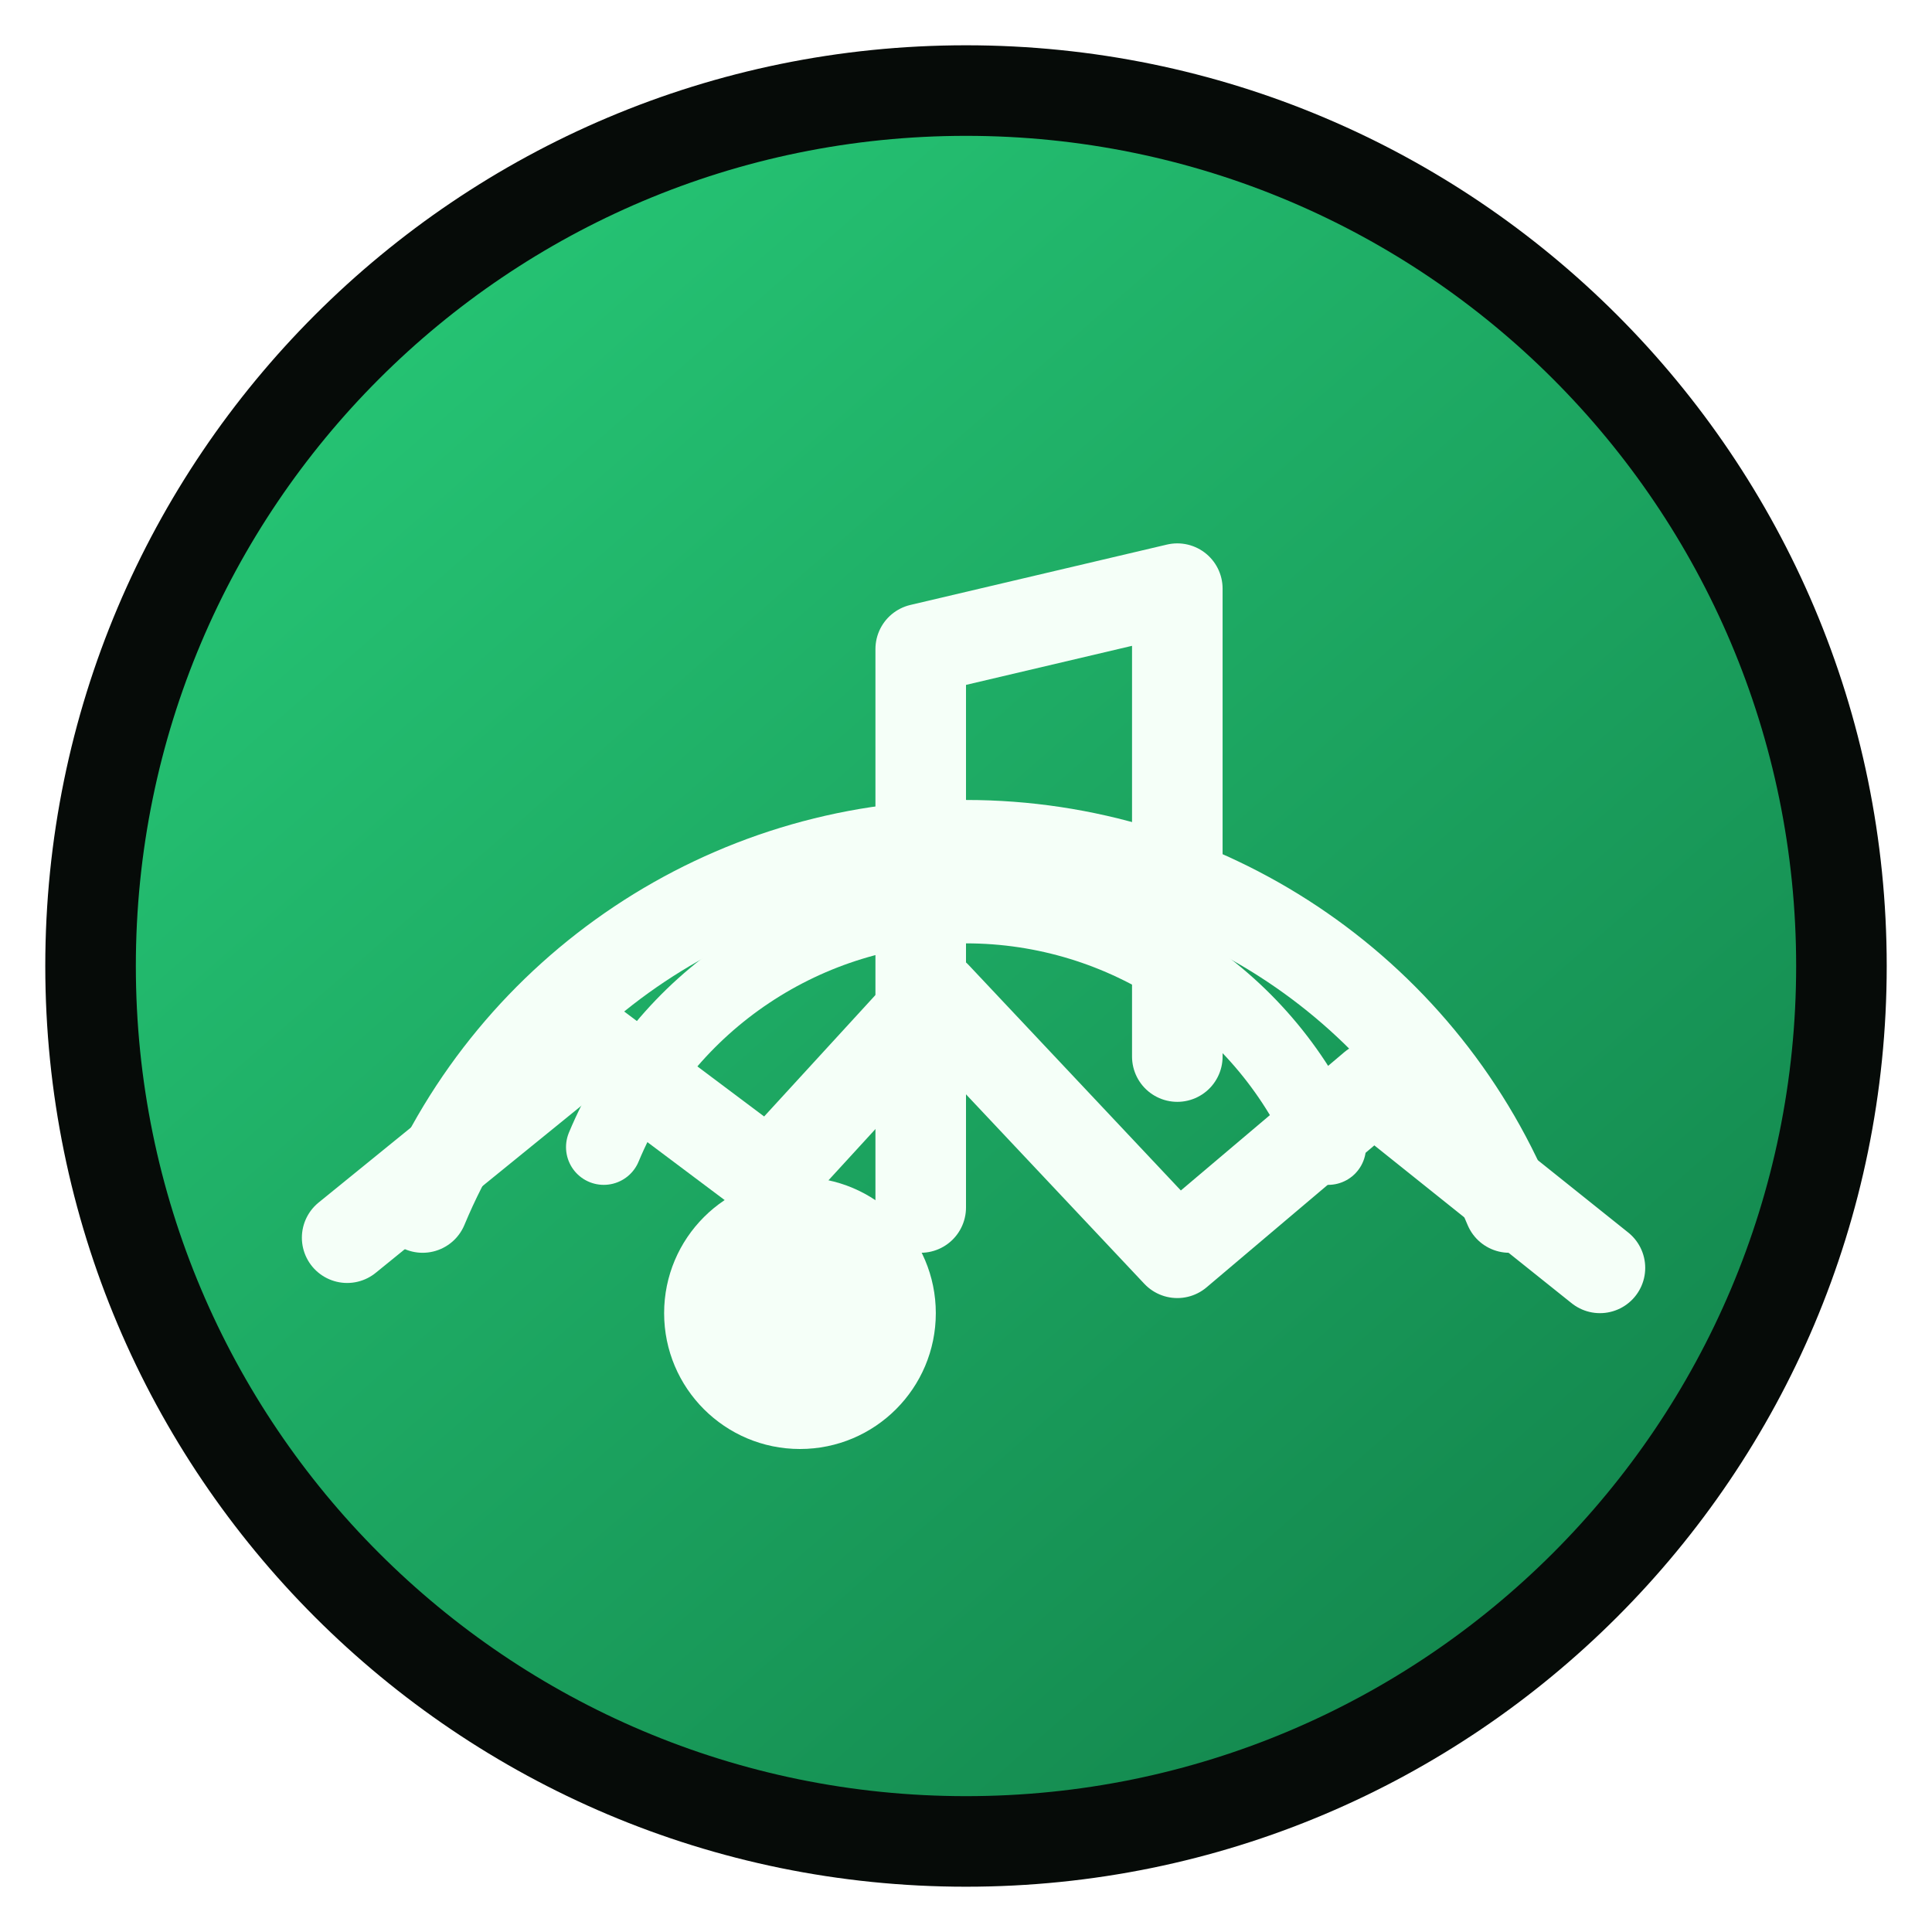
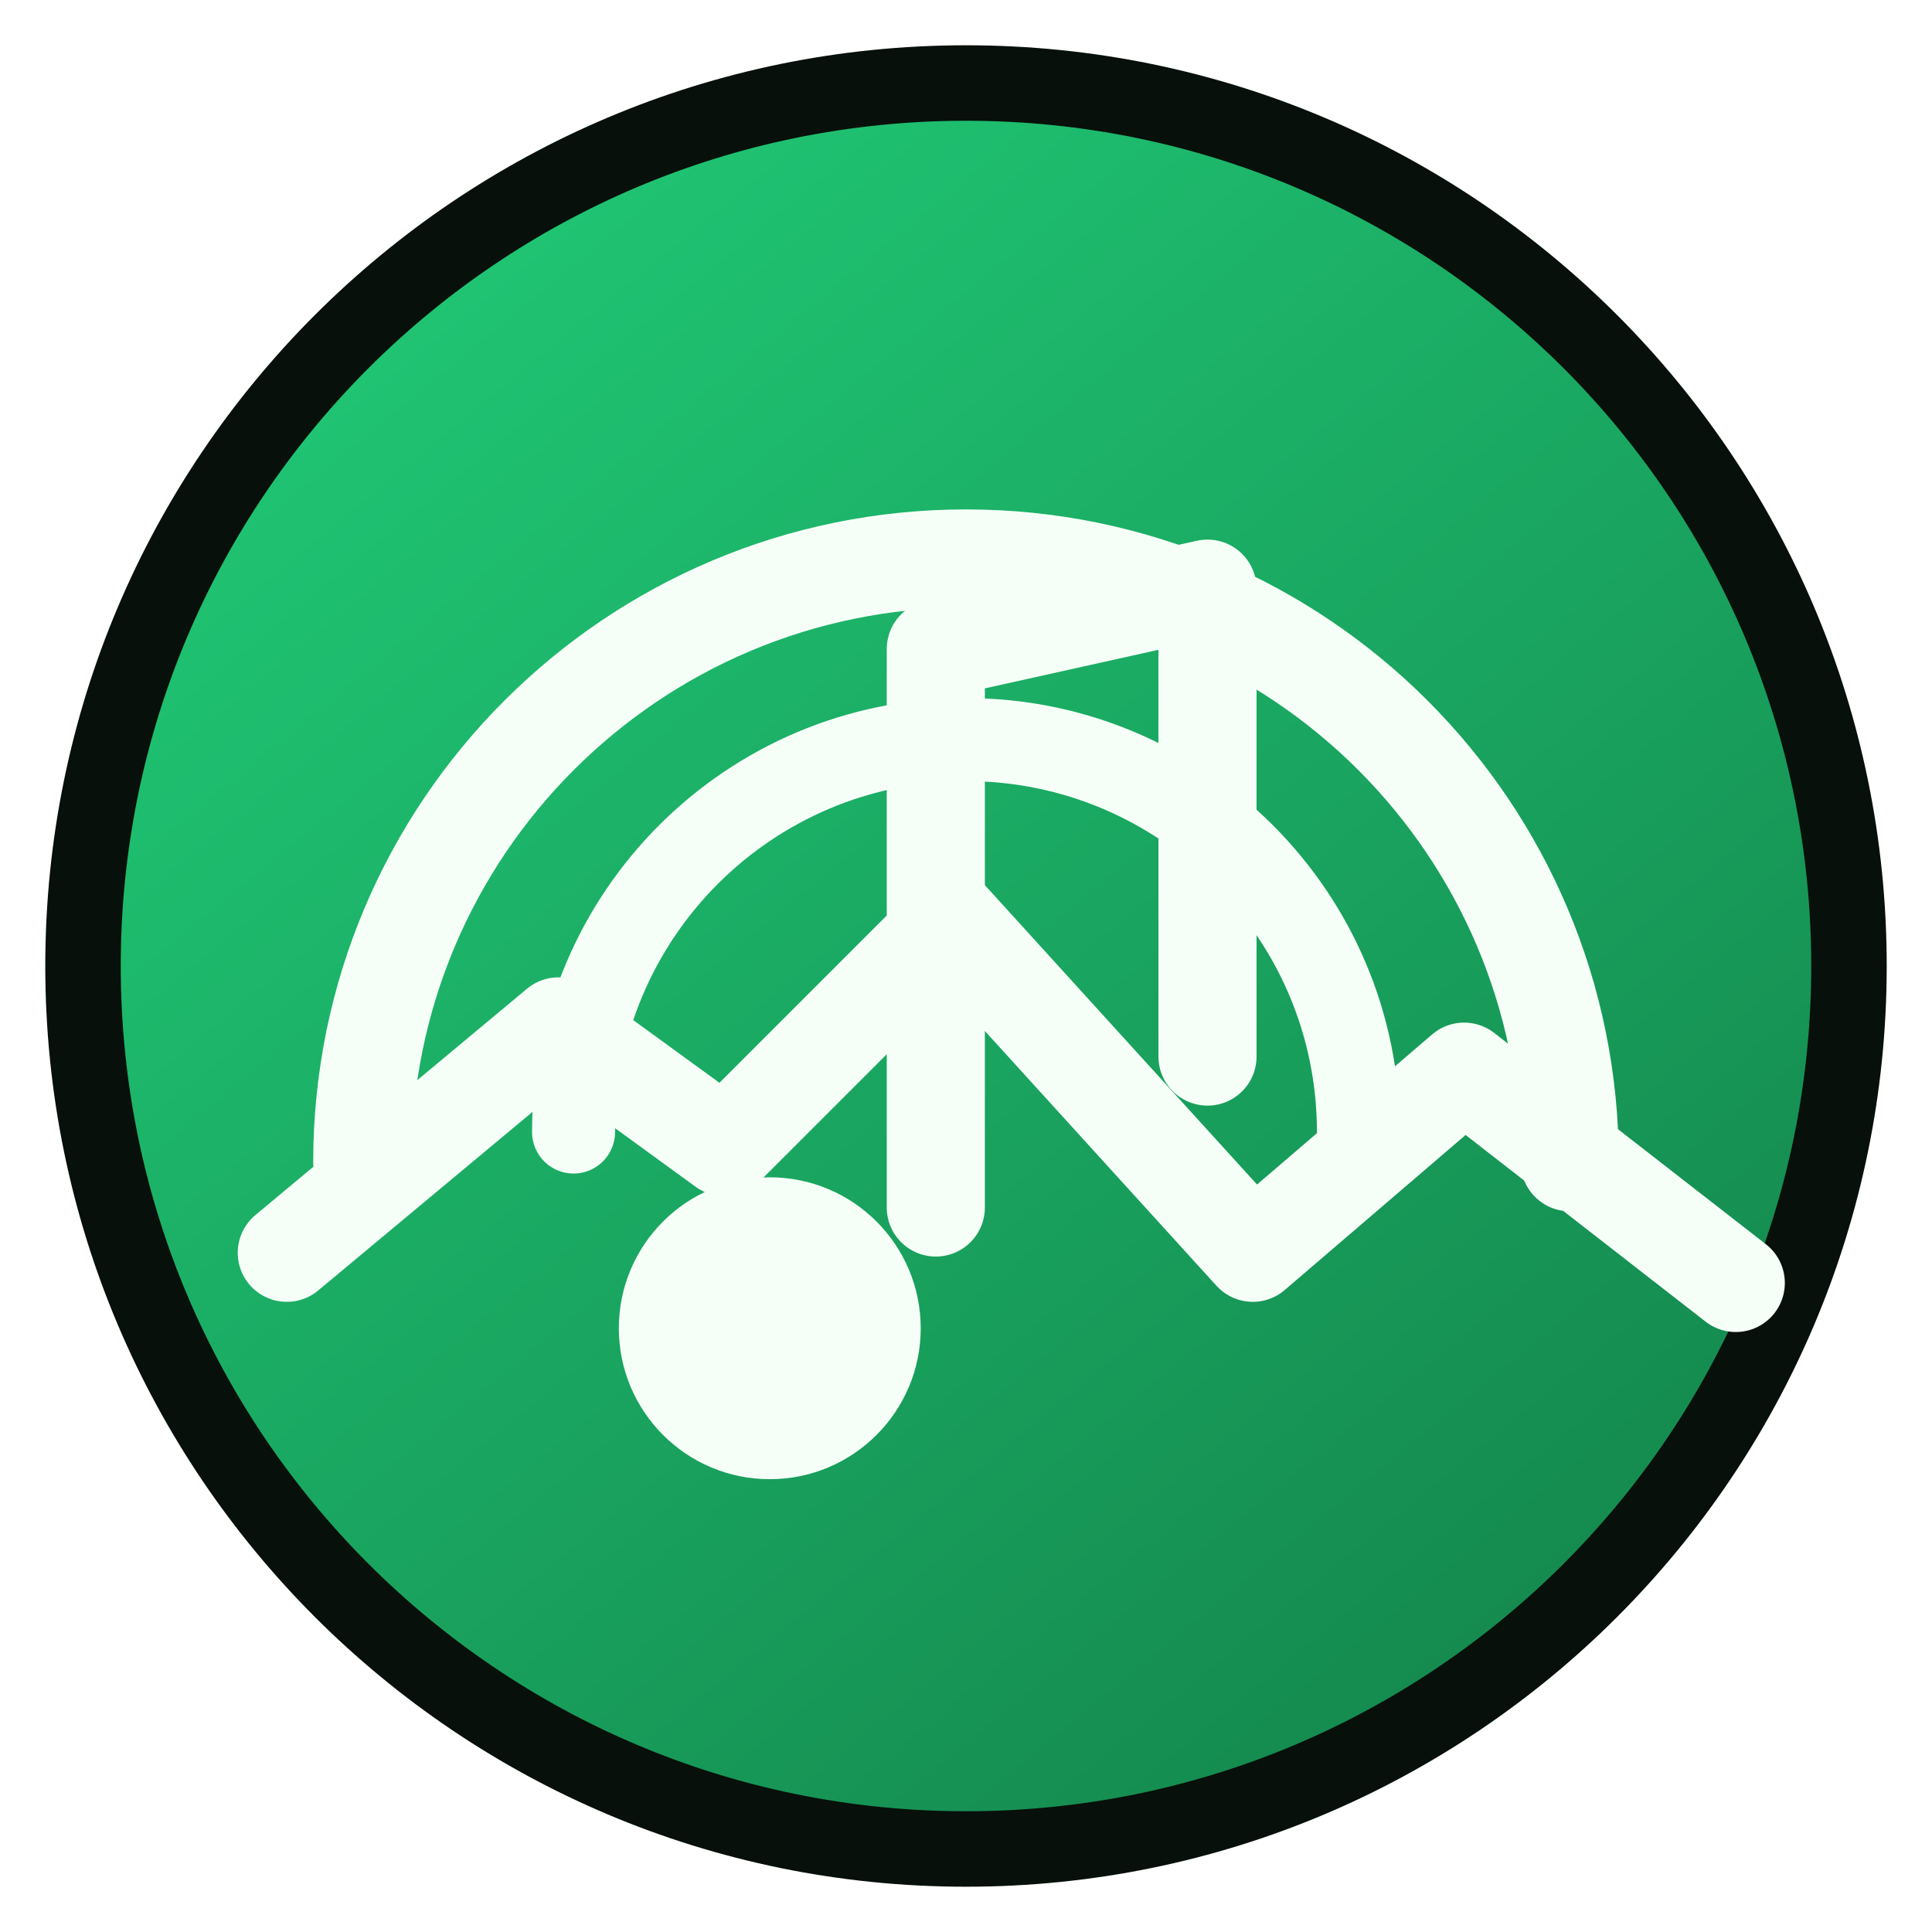
<svg xmlns="http://www.w3.org/2000/svg" viewBox="0 0 128 128" fill="none">
  <defs>
-     <linearGradient id="disc" x1="18" y1="13" x2="108" y2="116" gradientUnits="userSpaceOnUse">
-       <stop stop-color="#27C977" />
-       <stop offset="1" stop-color="#12834B" />
+     <linearGradient id="disc" x1="22" y1="14" x2="104" y2="114" gradientUnits="userSpaceOnUse">
+       <stop stop-color="#20C875" />
+       <stop offset="1" stop-color="#14874D" />
    </linearGradient>
  </defs>
-   <circle cx="64" cy="64" r="61" fill="#060B08" />
-   <circle cx="64" cy="64" r="55" fill="url(#disc)" />
-   <path d="M28 80a39 39 0 0 1 72 0" stroke="#F5FFF8" stroke-width="6" stroke-linecap="round" />
-   <path d="M40 76a26 26 0 0 1 48 0" stroke="#F5FFF8" stroke-width="5" stroke-linecap="round" />
-   <path d="m23 82 16-13 12 9 11-12 16 17 13-11 15 12" stroke="#F5FFF8" stroke-width="6" stroke-linecap="round" stroke-linejoin="round" />
-   <path d="M61 80V43l17-4v31" stroke="#F5FFF8" stroke-width="6" stroke-linecap="round" stroke-linejoin="round" />
-   <circle cx="53" cy="87" r="9" fill="#F5FFF8" />
+   <circle cx="64" cy="64" r="61" fill="#07100A" />
+   <circle cx="64" cy="64" r="56" fill="url(#disc)" />
+   <path d="M24 77a40 40 0 0 1 80 0" stroke="#F5FFF8" stroke-width="6.5" stroke-linecap="round" />
+   <path d="M38 75a26 26 0 0 1 52 0" stroke="#F5FFF8" stroke-width="5.5" stroke-linecap="round" />
+   <path d="m19 83 18-15 11 8 15-15 20 22 14-12 18 14" stroke="#F5FFF8" stroke-width="6.5" stroke-linecap="round" stroke-linejoin="round" />
+   <path d="M62 80V43l18-4v31" stroke="#F5FFF8" stroke-width="6.5" stroke-linecap="round" stroke-linejoin="round" />
+   <circle cx="51" cy="88" r="10" fill="#F5FFF8" />
</svg>
